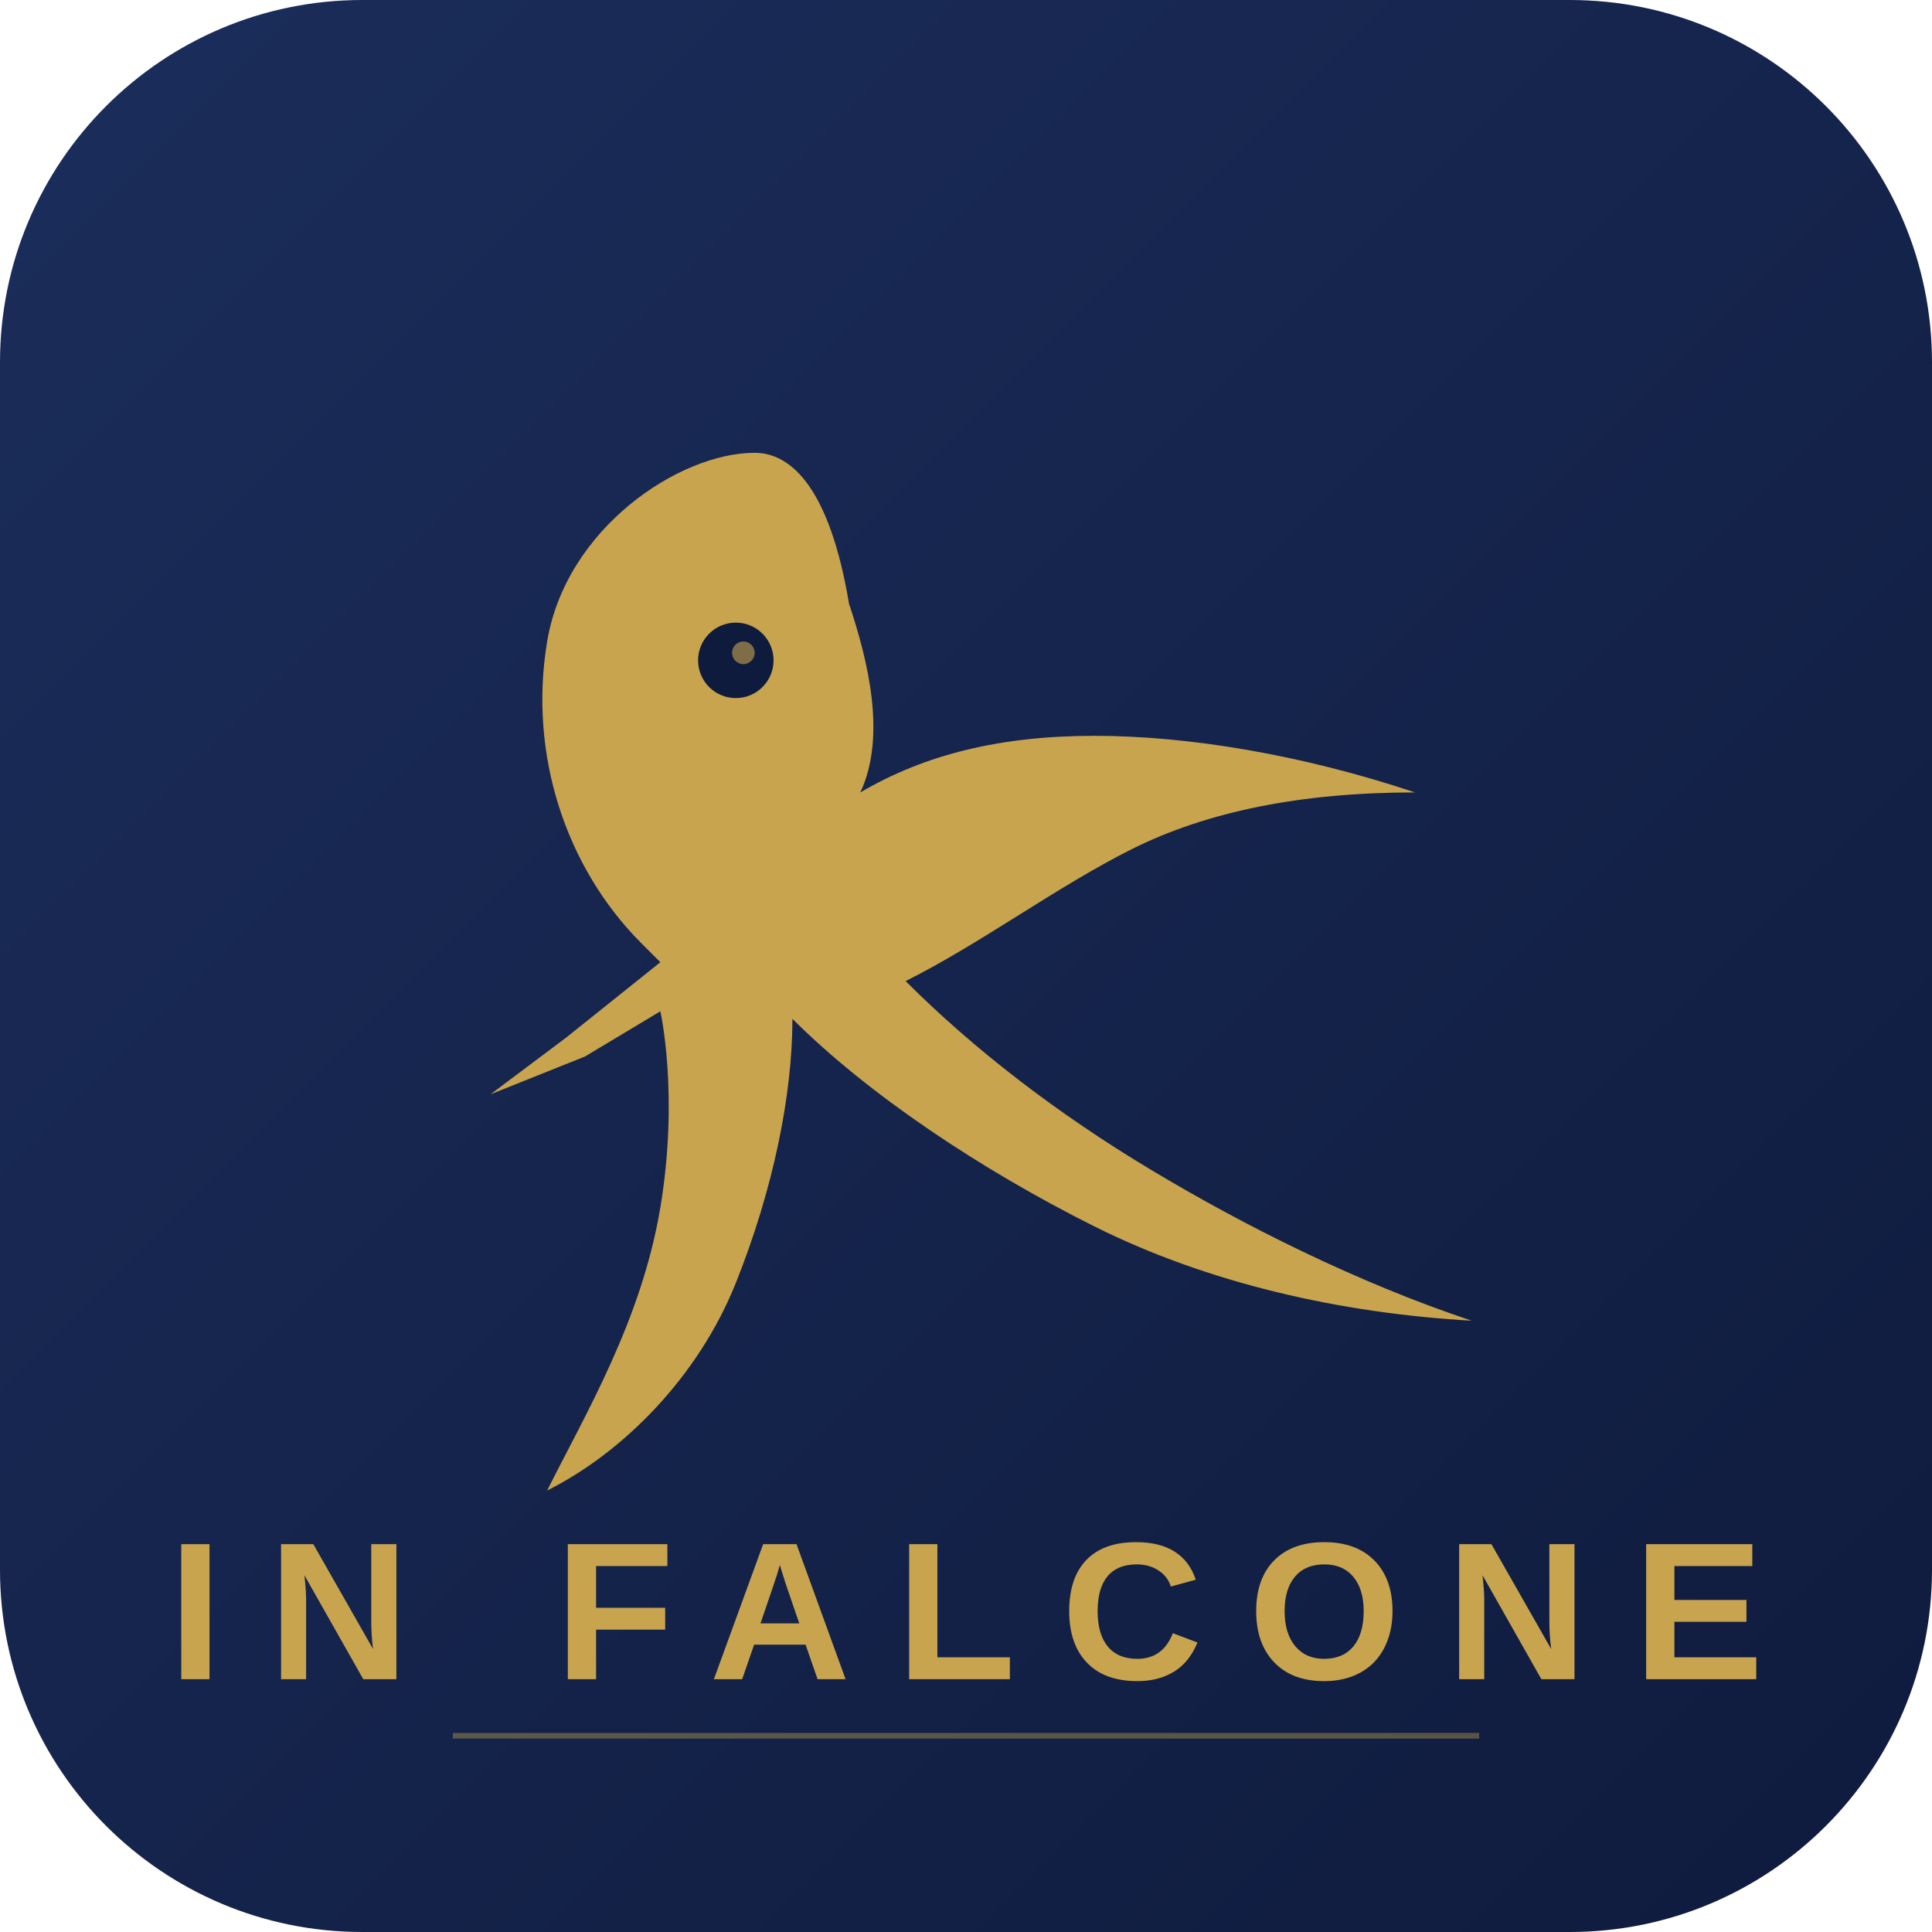
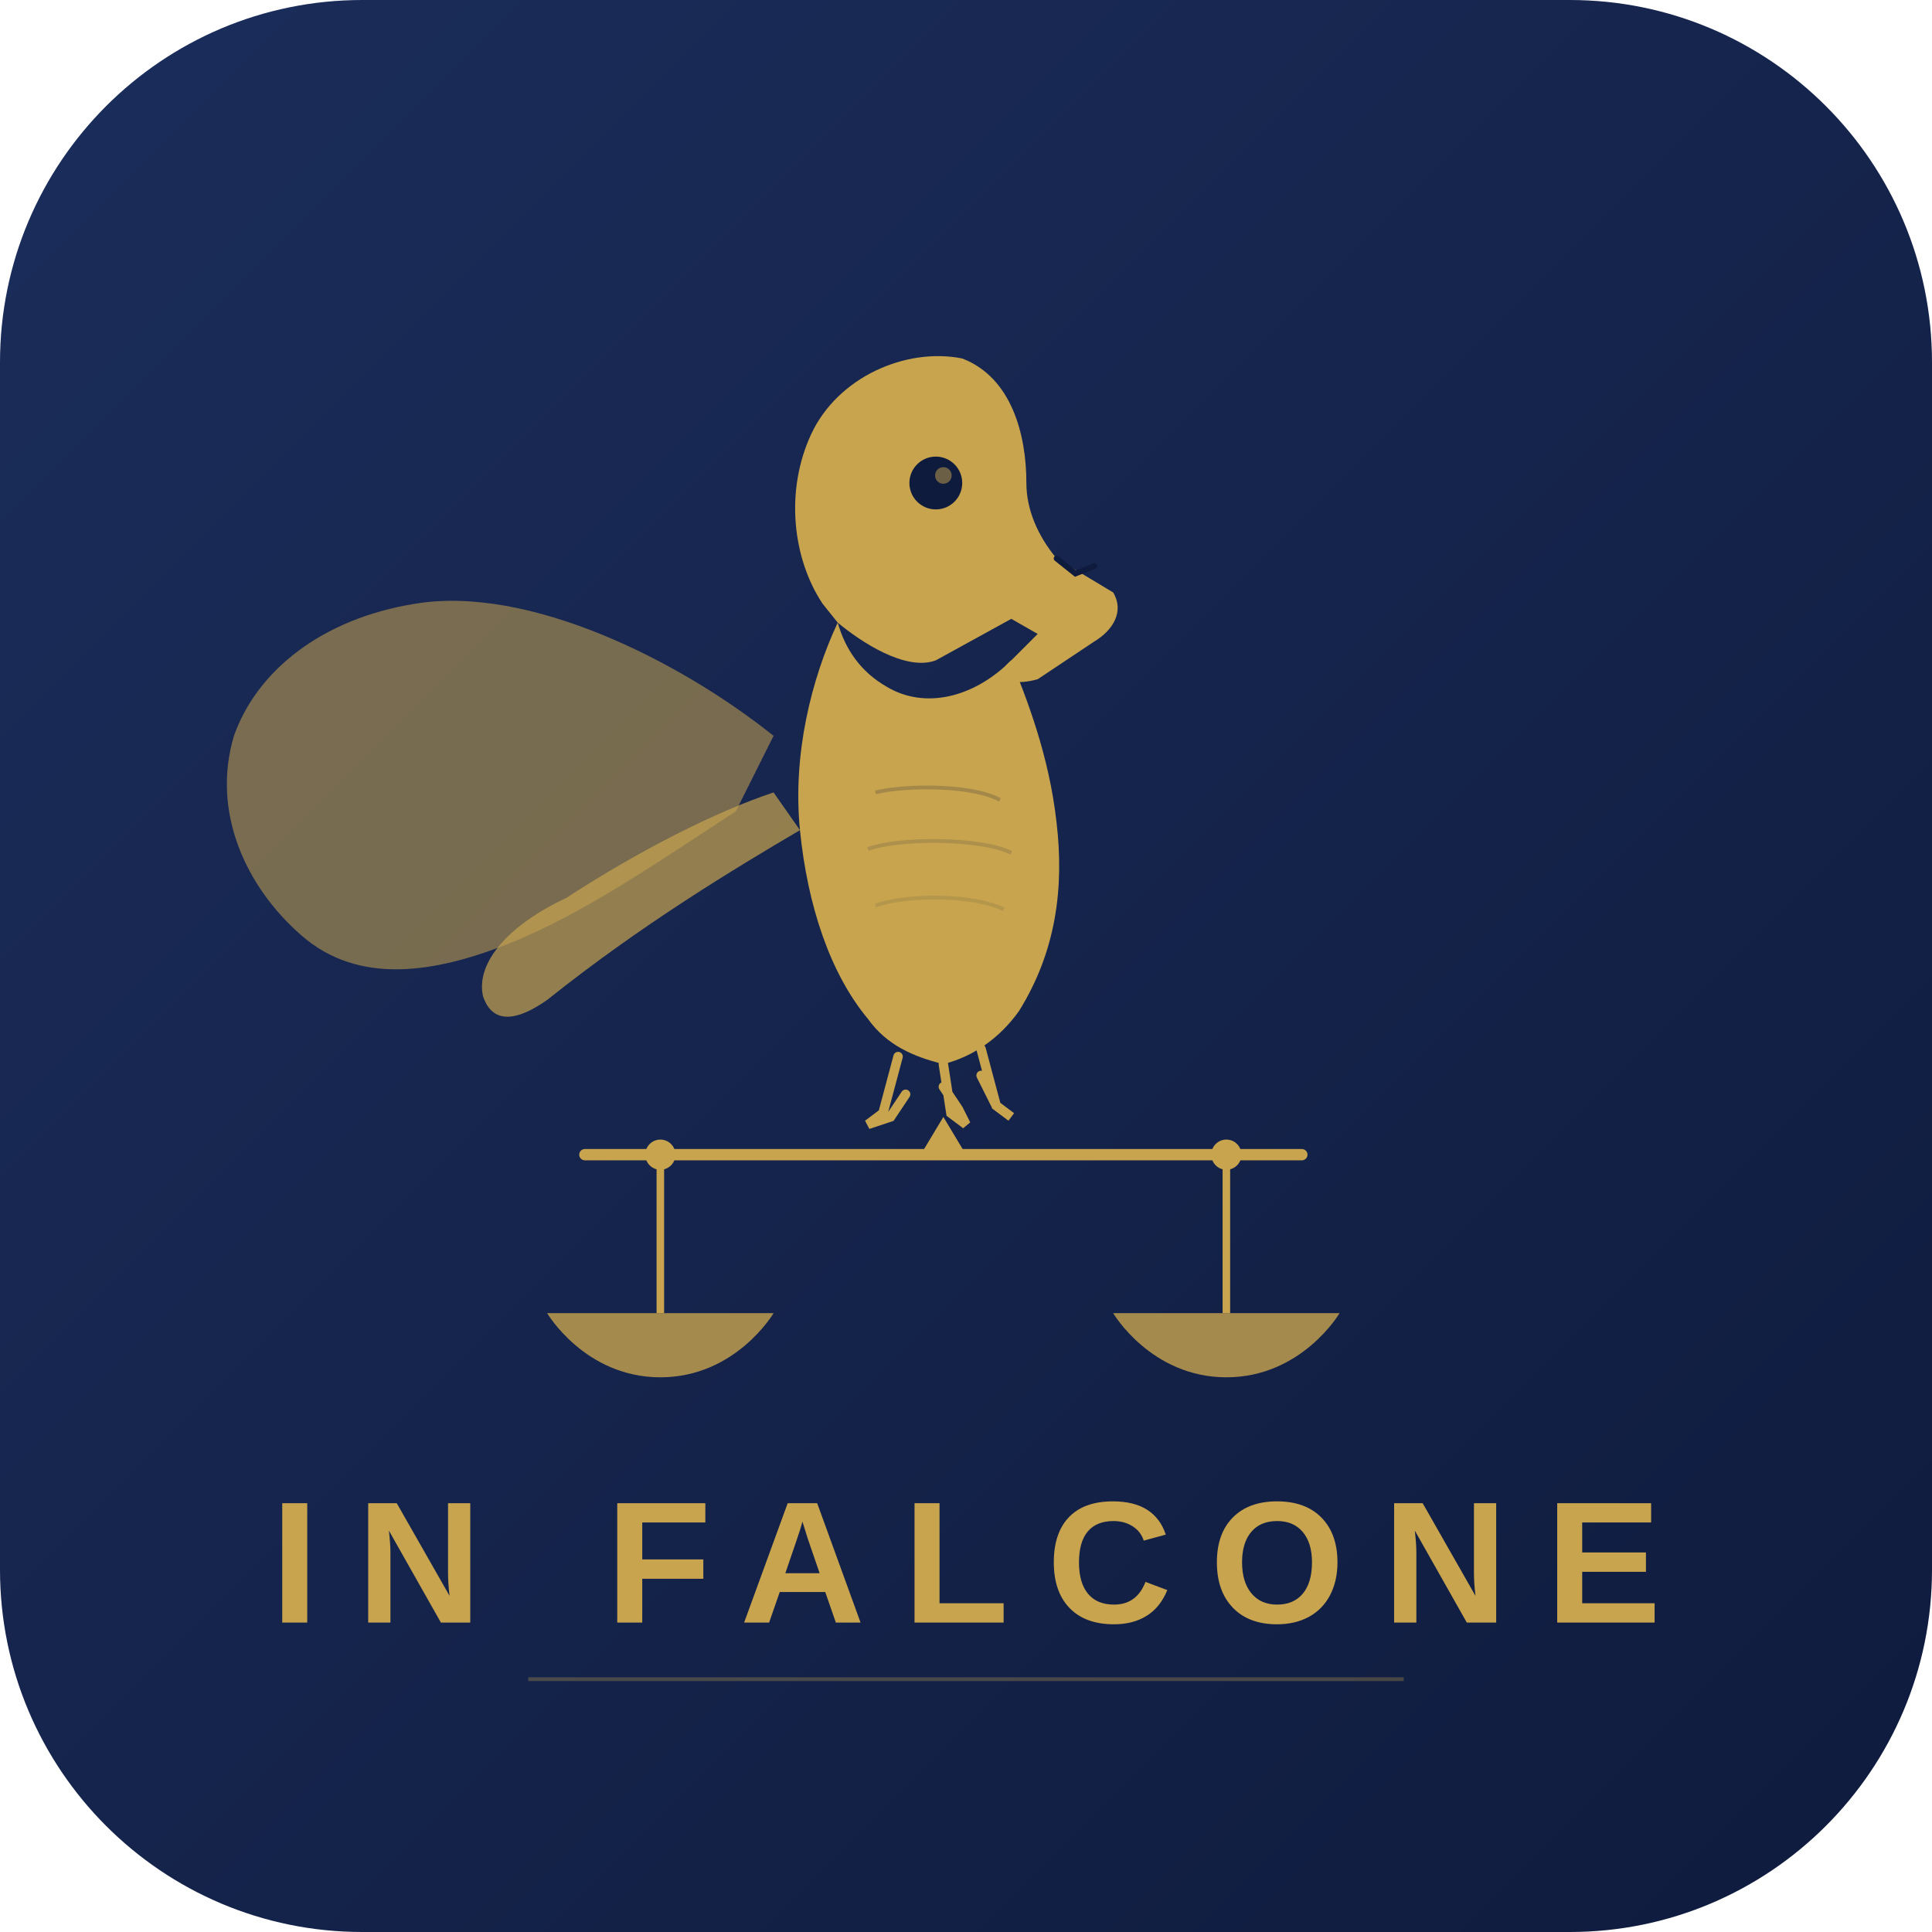
<svg xmlns="http://www.w3.org/2000/svg" viewBox="0 0 512 512" fill="none">
  <defs>
    <linearGradient id="bg" x1="0" y1="0" x2="1" y2="1">
      <stop offset="0%" stop-color="#1B2D5B" />
      <stop offset="100%" stop-color="#0F1B3D" />
    </linearGradient>
  </defs>
  <rect width="512" height="512" rx="96" fill="url(#bg)" />
-   <path d="     M 200 120     C 180 120, 150 140, 145 170     C 140 200, 150 230, 170 250     L 175 255     L 150 275     L 130 290     L 155 280     L 175 268     C 175 268, 180 290, 175 320     C 170 350, 155 375, 145 395     C 165 385, 185 365, 195 340     C 205 315, 210 290, 210 270     C 230 290, 260 310, 290 325     C 320 340, 355 348, 390 350     C 360 340, 330 325, 305 310     C 280 295, 258 278, 240 260     C 260 250, 280 235, 300 225     C 320 215, 345 210, 375 210     C 345 200, 315 195, 290 195     C 265 195, 245 200, 228 210     C 235 195, 230 175, 225 160     C 220 130, 210 120, 200 120     Z   " fill="#C8A44E" />
-   <circle cx="195" cy="175" r="10" fill="#0F1B3D" />
-   <circle cx="197" cy="173" r="3" fill="#C8A44E" opacity="0.6" />
-   <text x="256" y="445" text-anchor="middle" font-family="'Helvetica Neue', Arial, sans-serif" font-weight="700" font-size="52" letter-spacing="12" fill="#C8A44E">IN FALCONE</text>
-   <line x1="120" y1="460" x2="392" y2="460" stroke="#C8A44E" stroke-width="1.5" opacity="0.4" />
+   <path d="     M 205 195     C 180 175, 140 155, 110 160     C 85 164, 68 178, 62 195     C 56 215, 65 235, 80 248     C 95 261, 115 258, 135 250     C 155 242, 175 228, 195 215     Z   " fill="#C8A44E" opacity="0.55" />
+   <path d="     M 255 95     C 240 92, 222 100, 215 115     C 208 130, 210 148, 218 160     L 222 165     C 228 170, 240 178, 248 175     L 268 164     L 275 168     L 268 175     C 262 180, 268 182, 275 180     L 290 170     C 295 167, 298 162, 295 157     L 280 148     C 275 142, 272 135, 272 128     C 272 115, 268 100, 255 95     Z   " fill="#C8A44E" />
+   <circle cx="248" cy="128" r="7" fill="#0F1B3D" />
+   <circle cx="250" cy="126" r="2.2" fill="#C8A44E" opacity="0.5" />
+   <path d="M 280 148 L 285 152 L 290 150" stroke="#0F1B3D" stroke-width="1.5" fill="none" stroke-linecap="round" />
+   <path d="     M 222 165     C 215 180, 210 200, 212 220     C 214 240, 220 258, 230 270     C 235 277, 242 280, 250 282     C 258 280, 265 275, 270 268     C 280 252, 282 235, 280 218     C 278 200, 272 185, 268 175     C 258 185, 245 188, 235 182     C 228 178, 224 172, 222 165     Z   " fill="#C8A44E" />
+   <path d="M 232 210 C 240 208, 258 208, 265 212" stroke="#0F1B3D" stroke-width="1" opacity="0.2" fill="none" />
+   <path d="M 230 225 C 238 222, 260 222, 268 226" stroke="#0F1B3D" stroke-width="1" opacity="0.15" fill="none" />
+   <path d="M 232 240 C 240 237, 258 237, 266 241" stroke="#0F1B3D" stroke-width="1" opacity="0.1" fill="none" />
+   <path d="     M 212 220     C 195 230, 170 245, 145 265     C 135 272, 130 270, 128 264     C 126 255, 135 245, 150 238     C 170 225, 190 215, 205 210     Z   " fill="#C8A44E" opacity="0.7" />
+   <path d="     M 238 280 L 234 295 L 230 298 L 236 296 L 240 290     M 250 282 L 252 295 L 256 298 L 254 294 L 250 288     M 260 278 L 264 293 L 268 296 L 264 293 L 260 285   " stroke="#C8A44E" stroke-width="2.5" stroke-linecap="round" fill="none" />
+   <polygon points="250,296 244,306 256,306" fill="#C8A44E" />
+   <line x1="155" y1="306" x2="345" y2="306" stroke="#C8A44E" stroke-width="3" stroke-linecap="round" />
+   <line x1="175" y1="306" x2="175" y2="348" stroke="#C8A44E" stroke-width="2" />
+   <line x1="325" y1="306" x2="325" y2="348" stroke="#C8A44E" stroke-width="2" />
+   <path d="     M 145 348     C 145 348, 155 365, 175 365     C 195 365, 205 348, 205 348     Z   " fill="#C8A44E" opacity="0.8" />
+   <path d="     M 295 348     C 295 348, 305 365, 325 365     C 345 365, 355 348, 355 348     Z   " fill="#C8A44E" opacity="0.8" />
+   <circle cx="175" cy="306" r="4" fill="#C8A44E" />
+   <circle cx="325" cy="306" r="4" fill="#C8A44E" />
+   <text x="256" y="430" text-anchor="middle" font-family="'Helvetica Neue', Arial, sans-serif" font-weight="700" font-size="46" letter-spacing="10" fill="#C8A44E">IN FALCONE</text>
+   <line x1="140" y1="445" x2="372" y2="445" stroke="#C8A44E" stroke-width="1" opacity="0.3" />
</svg>
